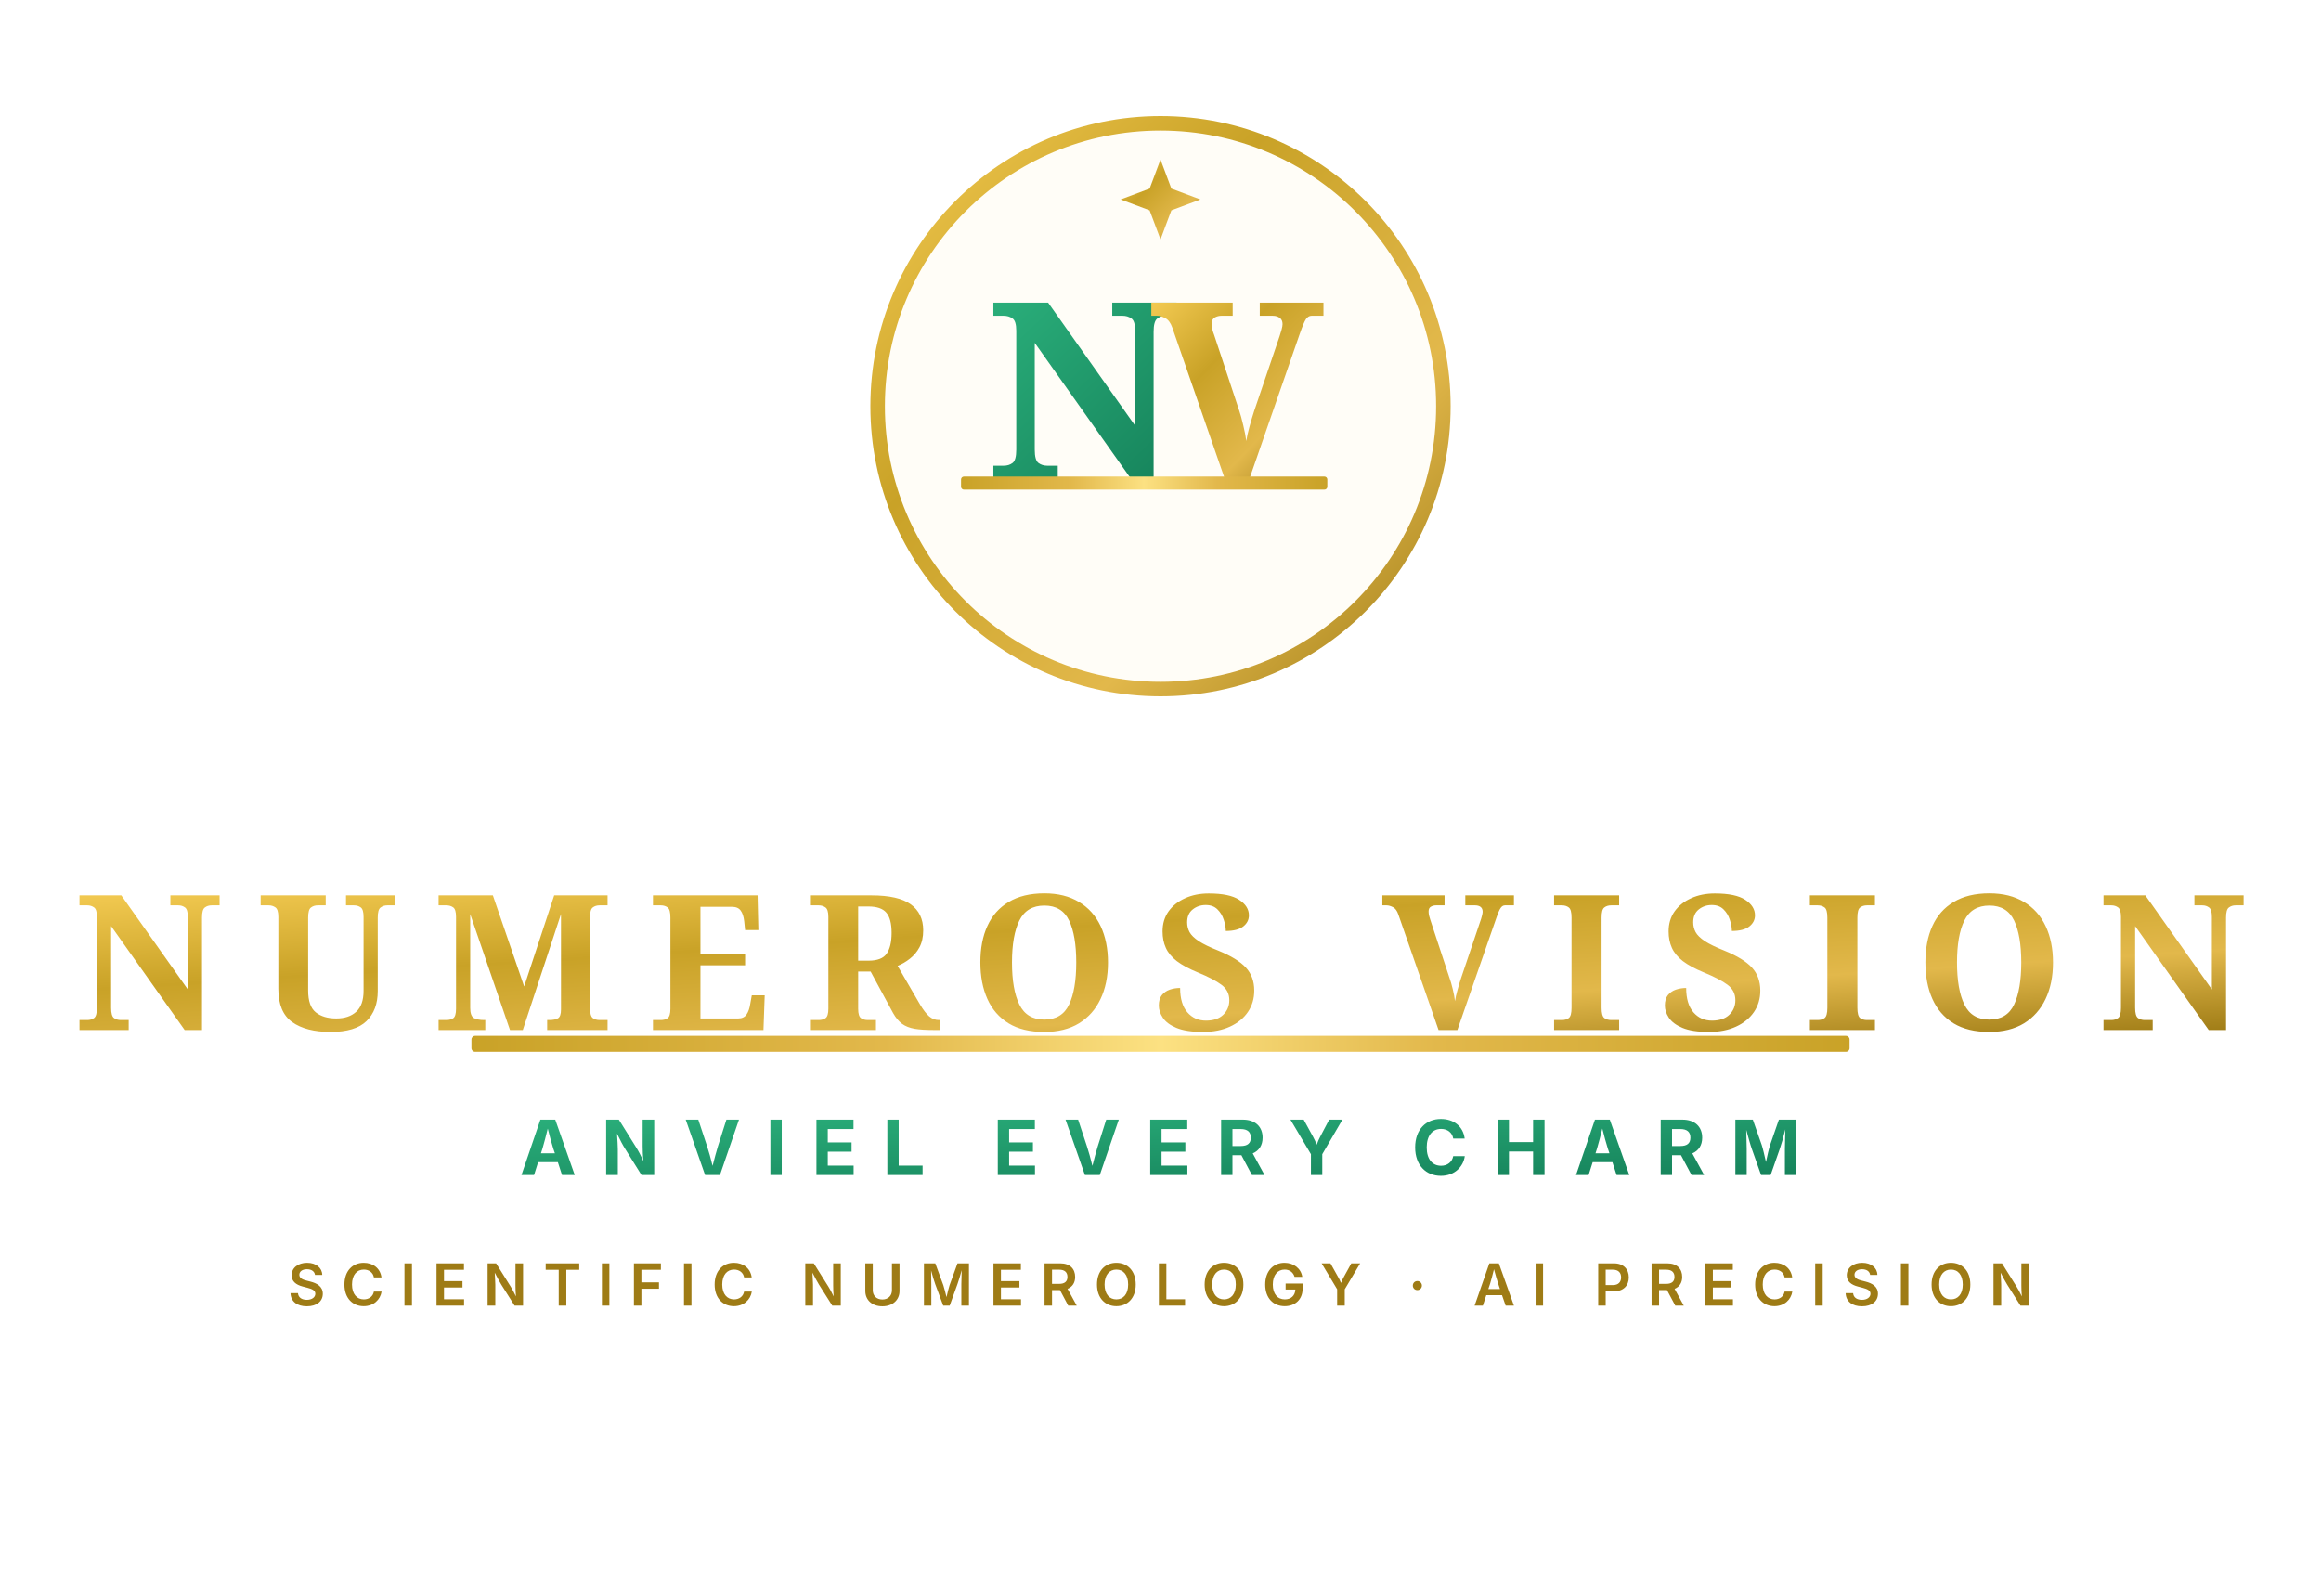
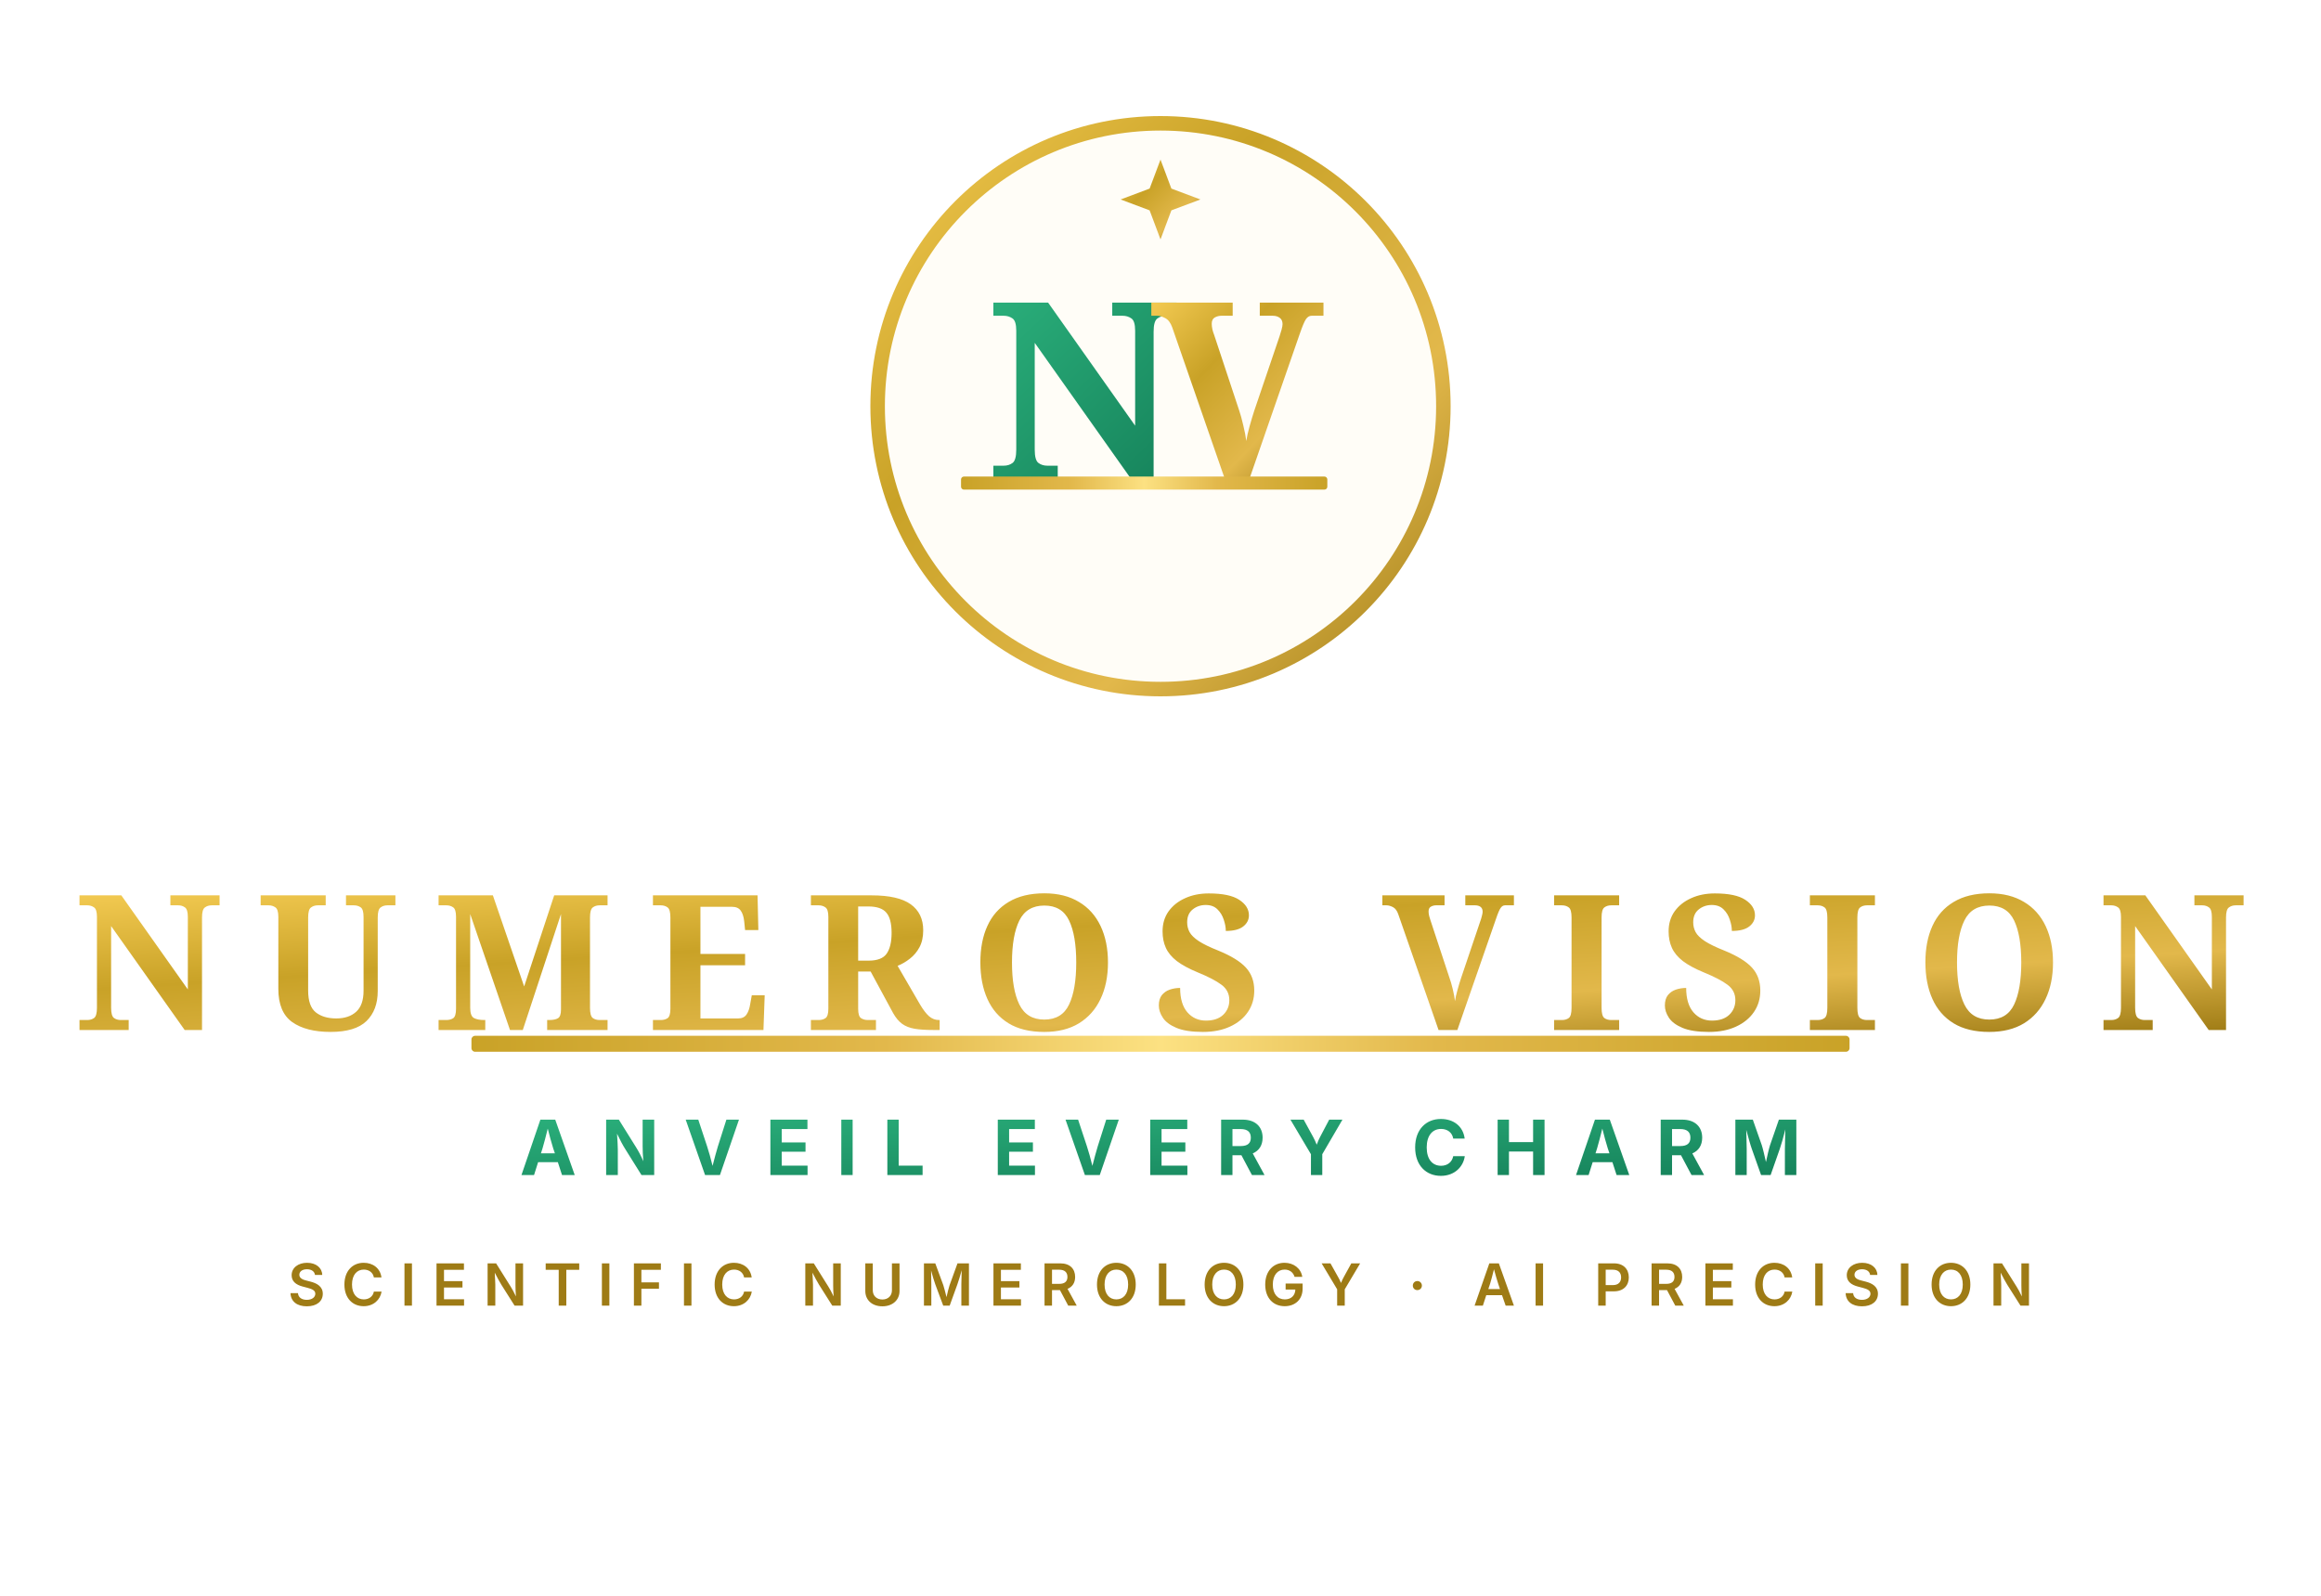
<svg xmlns="http://www.w3.org/2000/svg" viewBox="0 0 320 220" width="320" height="220" fill="none">
  <defs>
    <linearGradient id="goldGradStack" x1="0%" y1="0%" x2="100%" y2="100%">
      <stop offset="0%" stop-color="#F3CA52" />
      <stop offset="35%" stop-color="#C9A227" />
      <stop offset="70%" stop-color="#E2B84B" />
      <stop offset="100%" stop-color="#9E7B15" />
    </linearGradient>
    <linearGradient id="emeraldGradStack" x1="0%" y1="0%" x2="100%" y2="100%">
      <stop offset="0%" stop-color="#2AAE7A" />
      <stop offset="100%" stop-color="#16835B" />
    </linearGradient>
    <linearGradient id="sunYellowLineStack" x1="0%" y1="0%" x2="100%" y2="0%">
      <stop offset="0%" stop-color="#C9A227" />
      <stop offset="30%" stop-color="#E2B84B" />
      <stop offset="50%" stop-color="#FCE182" />
      <stop offset="70%" stop-color="#E2B84B" />
      <stop offset="100%" stop-color="#C9A227" />
    </linearGradient>
  </defs>
  <g transform="translate(118, 14)">
    <circle cx="42" cy="42" r="39" fill="#FFFDF7" stroke="url(#goldGradStack)" stroke-width="2" />
    <path d="M42 8 L43.5 12 L47.5 13.5 L43.5 15 L42 19 L40.5 15 L36.5 13.5 L40.5 12 Z" fill="url(#goldGradStack)" />
    <text x="31.4" y="52" font-family="'Cormorant Garamond', Georgia, serif" font-size="34" font-weight="700" fill="url(#emeraldGradStack)" text-anchor="middle">N</text>
    <text x="52.6" y="52" font-family="'Cormorant Garamond', Georgia, serif" font-size="34" font-weight="700" fill="url(#goldGradStack)" text-anchor="middle">V</text>
    <rect x="14.5" y="51.7" width="50.5" height="1.8" rx="0.4" fill="url(#sunYellowLineStack)" />
  </g>
  <text x="160" y="142" font-family="'Cormorant Garamond', Georgia, serif" font-size="26" font-weight="700" fill="url(#goldGradStack)" text-anchor="middle" letter-spacing="4.8">NUMEROS VISION</text>
  <rect x="65" y="142.8" width="190" height="2.2" rx="0.5" fill="url(#sunYellowLineStack)" />
-   <text x="160" y="162" font-family="'Inter', -apple-system, sans-serif" font-size="10.5" font-weight="700" fill="url(#emeraldGradStack)" text-anchor="middle" letter-spacing="3.4">ANVIEL EVERY CHARM</text>
+   <text x="160" y="162" font-family="'Inter', -apple-system, sans-serif" font-size="10.5" font-weight="700" fill="url(#emeraldGradStack)" text-anchor="middle" letter-spacing="3.4">ANVEIL EVERY CHARM</text>
  <text x="160" y="180" font-family="'Inter', -apple-system, sans-serif" font-size="8" font-weight="600" fill="#9E7B15" text-anchor="middle" letter-spacing="2.2">SCIENTIFIC NUMEROLOGY · AI PRECISION</text>
</svg>
